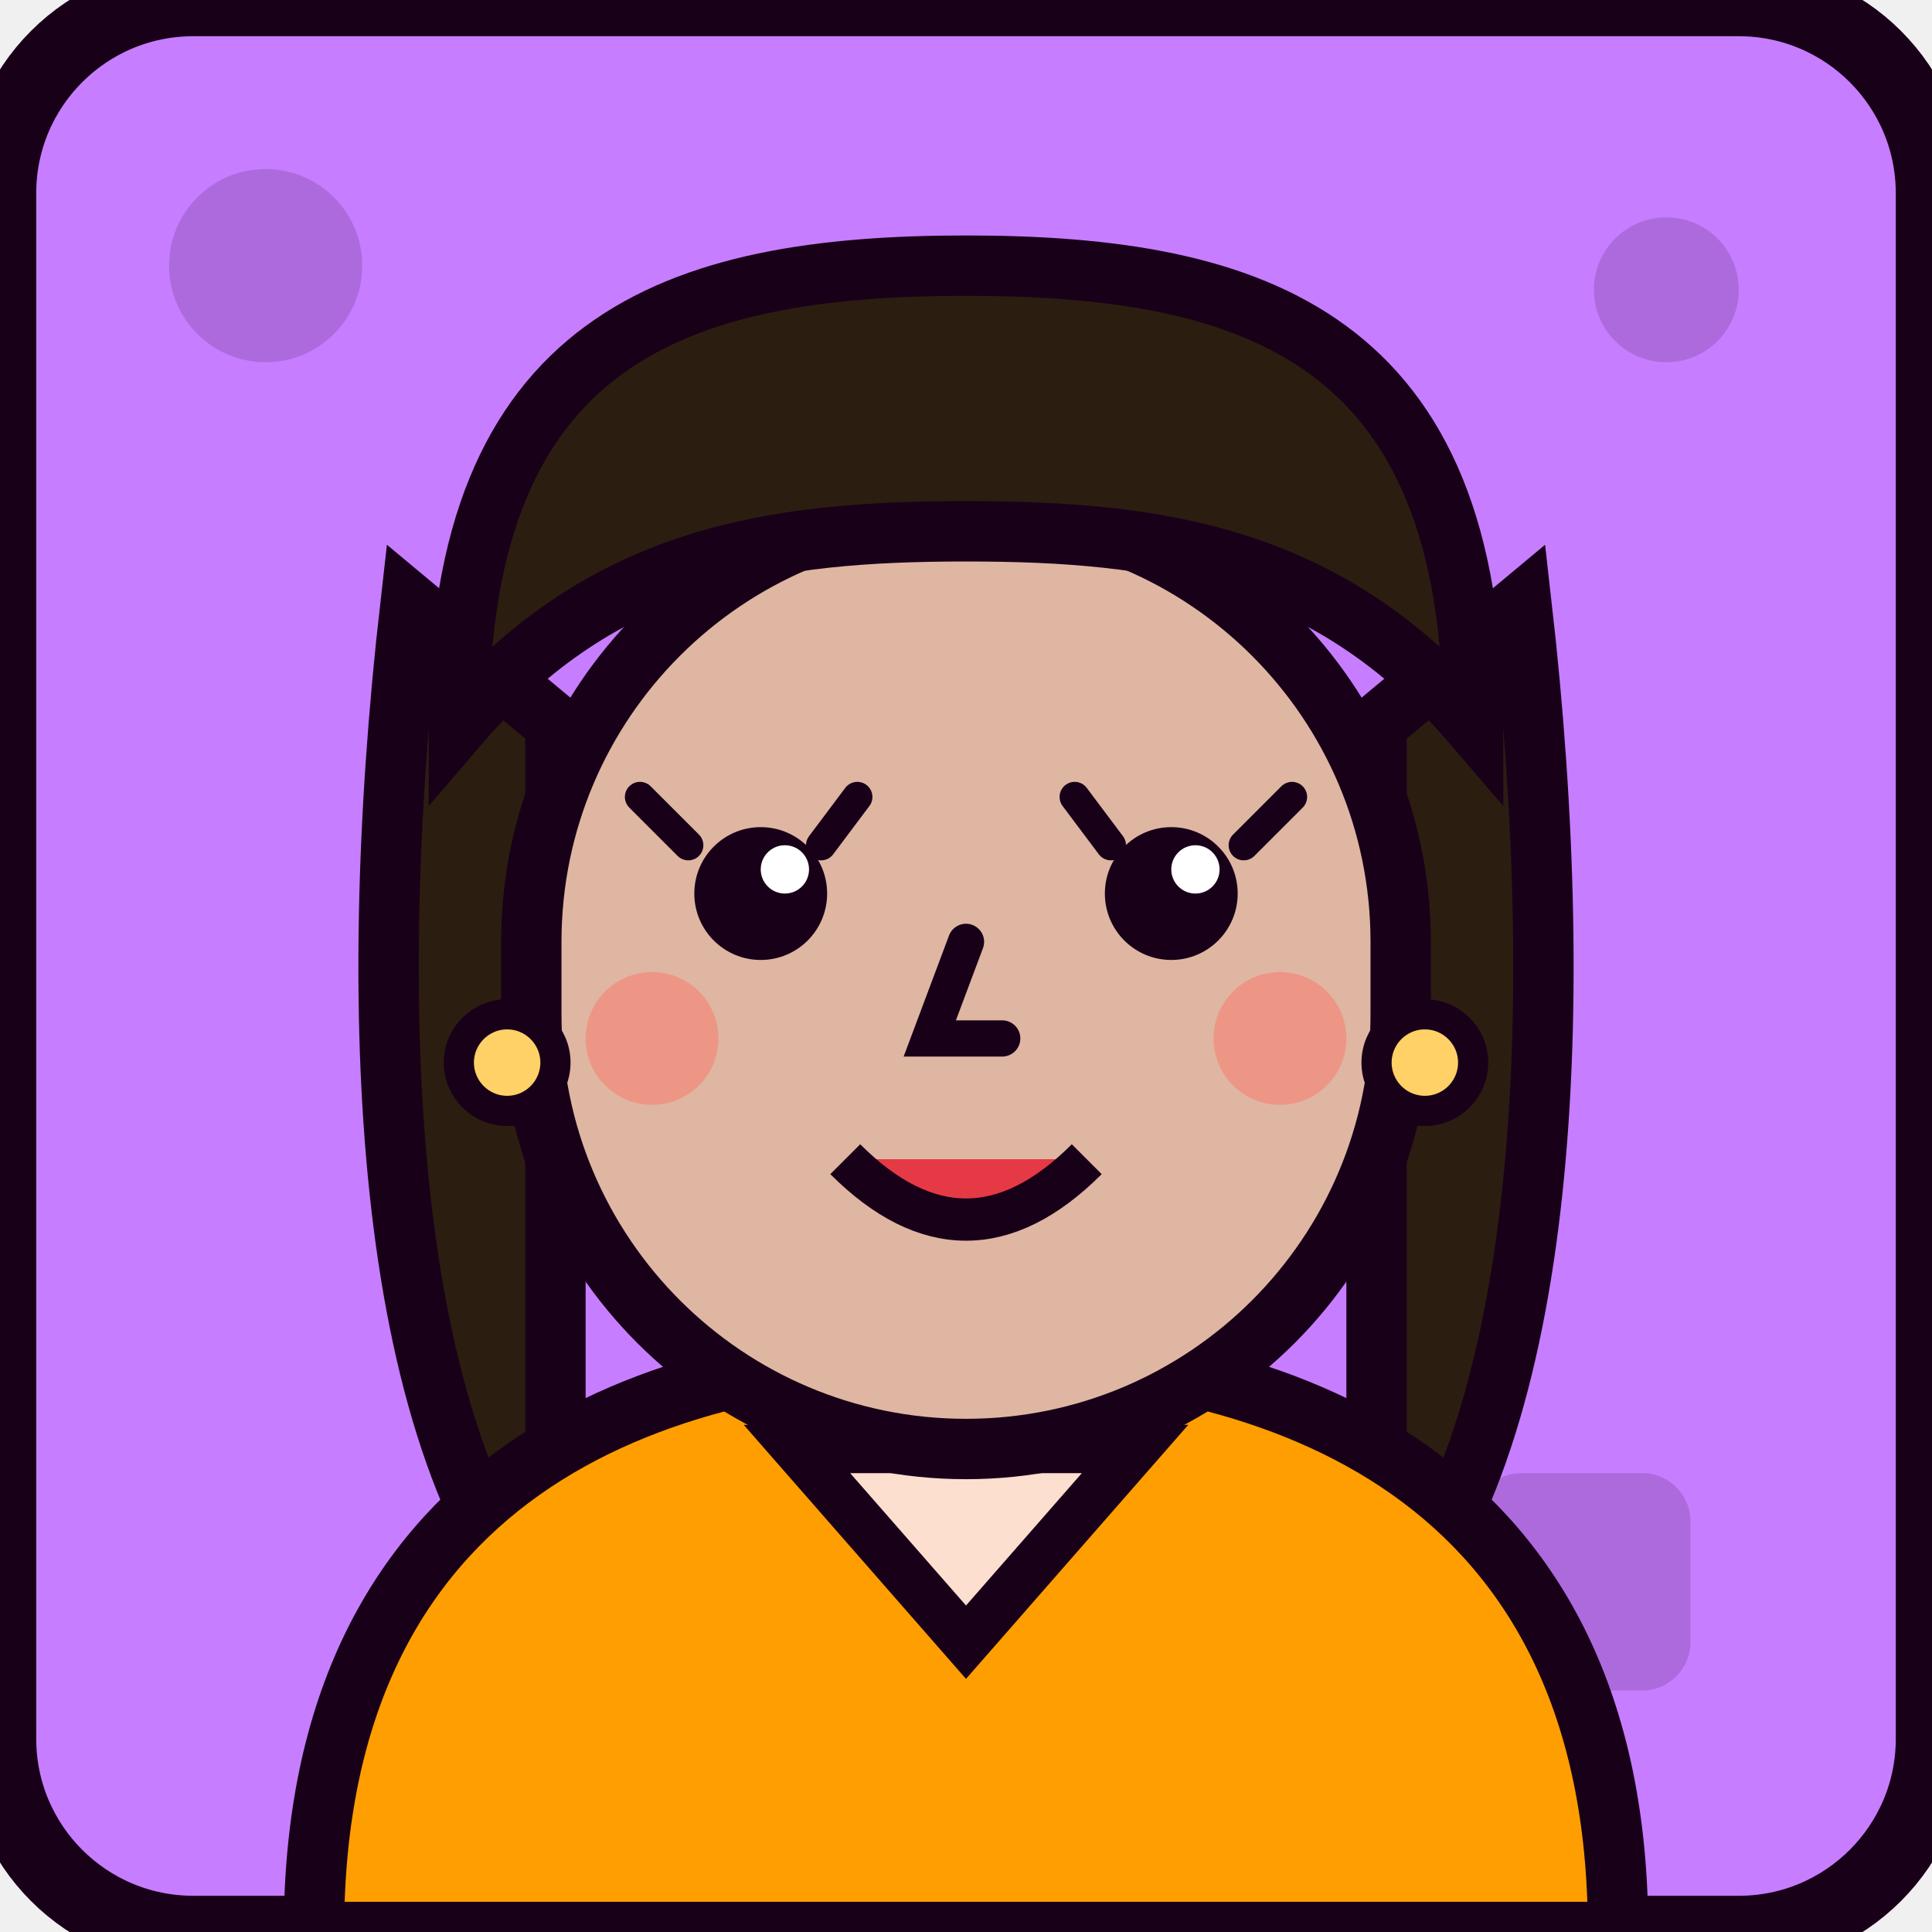
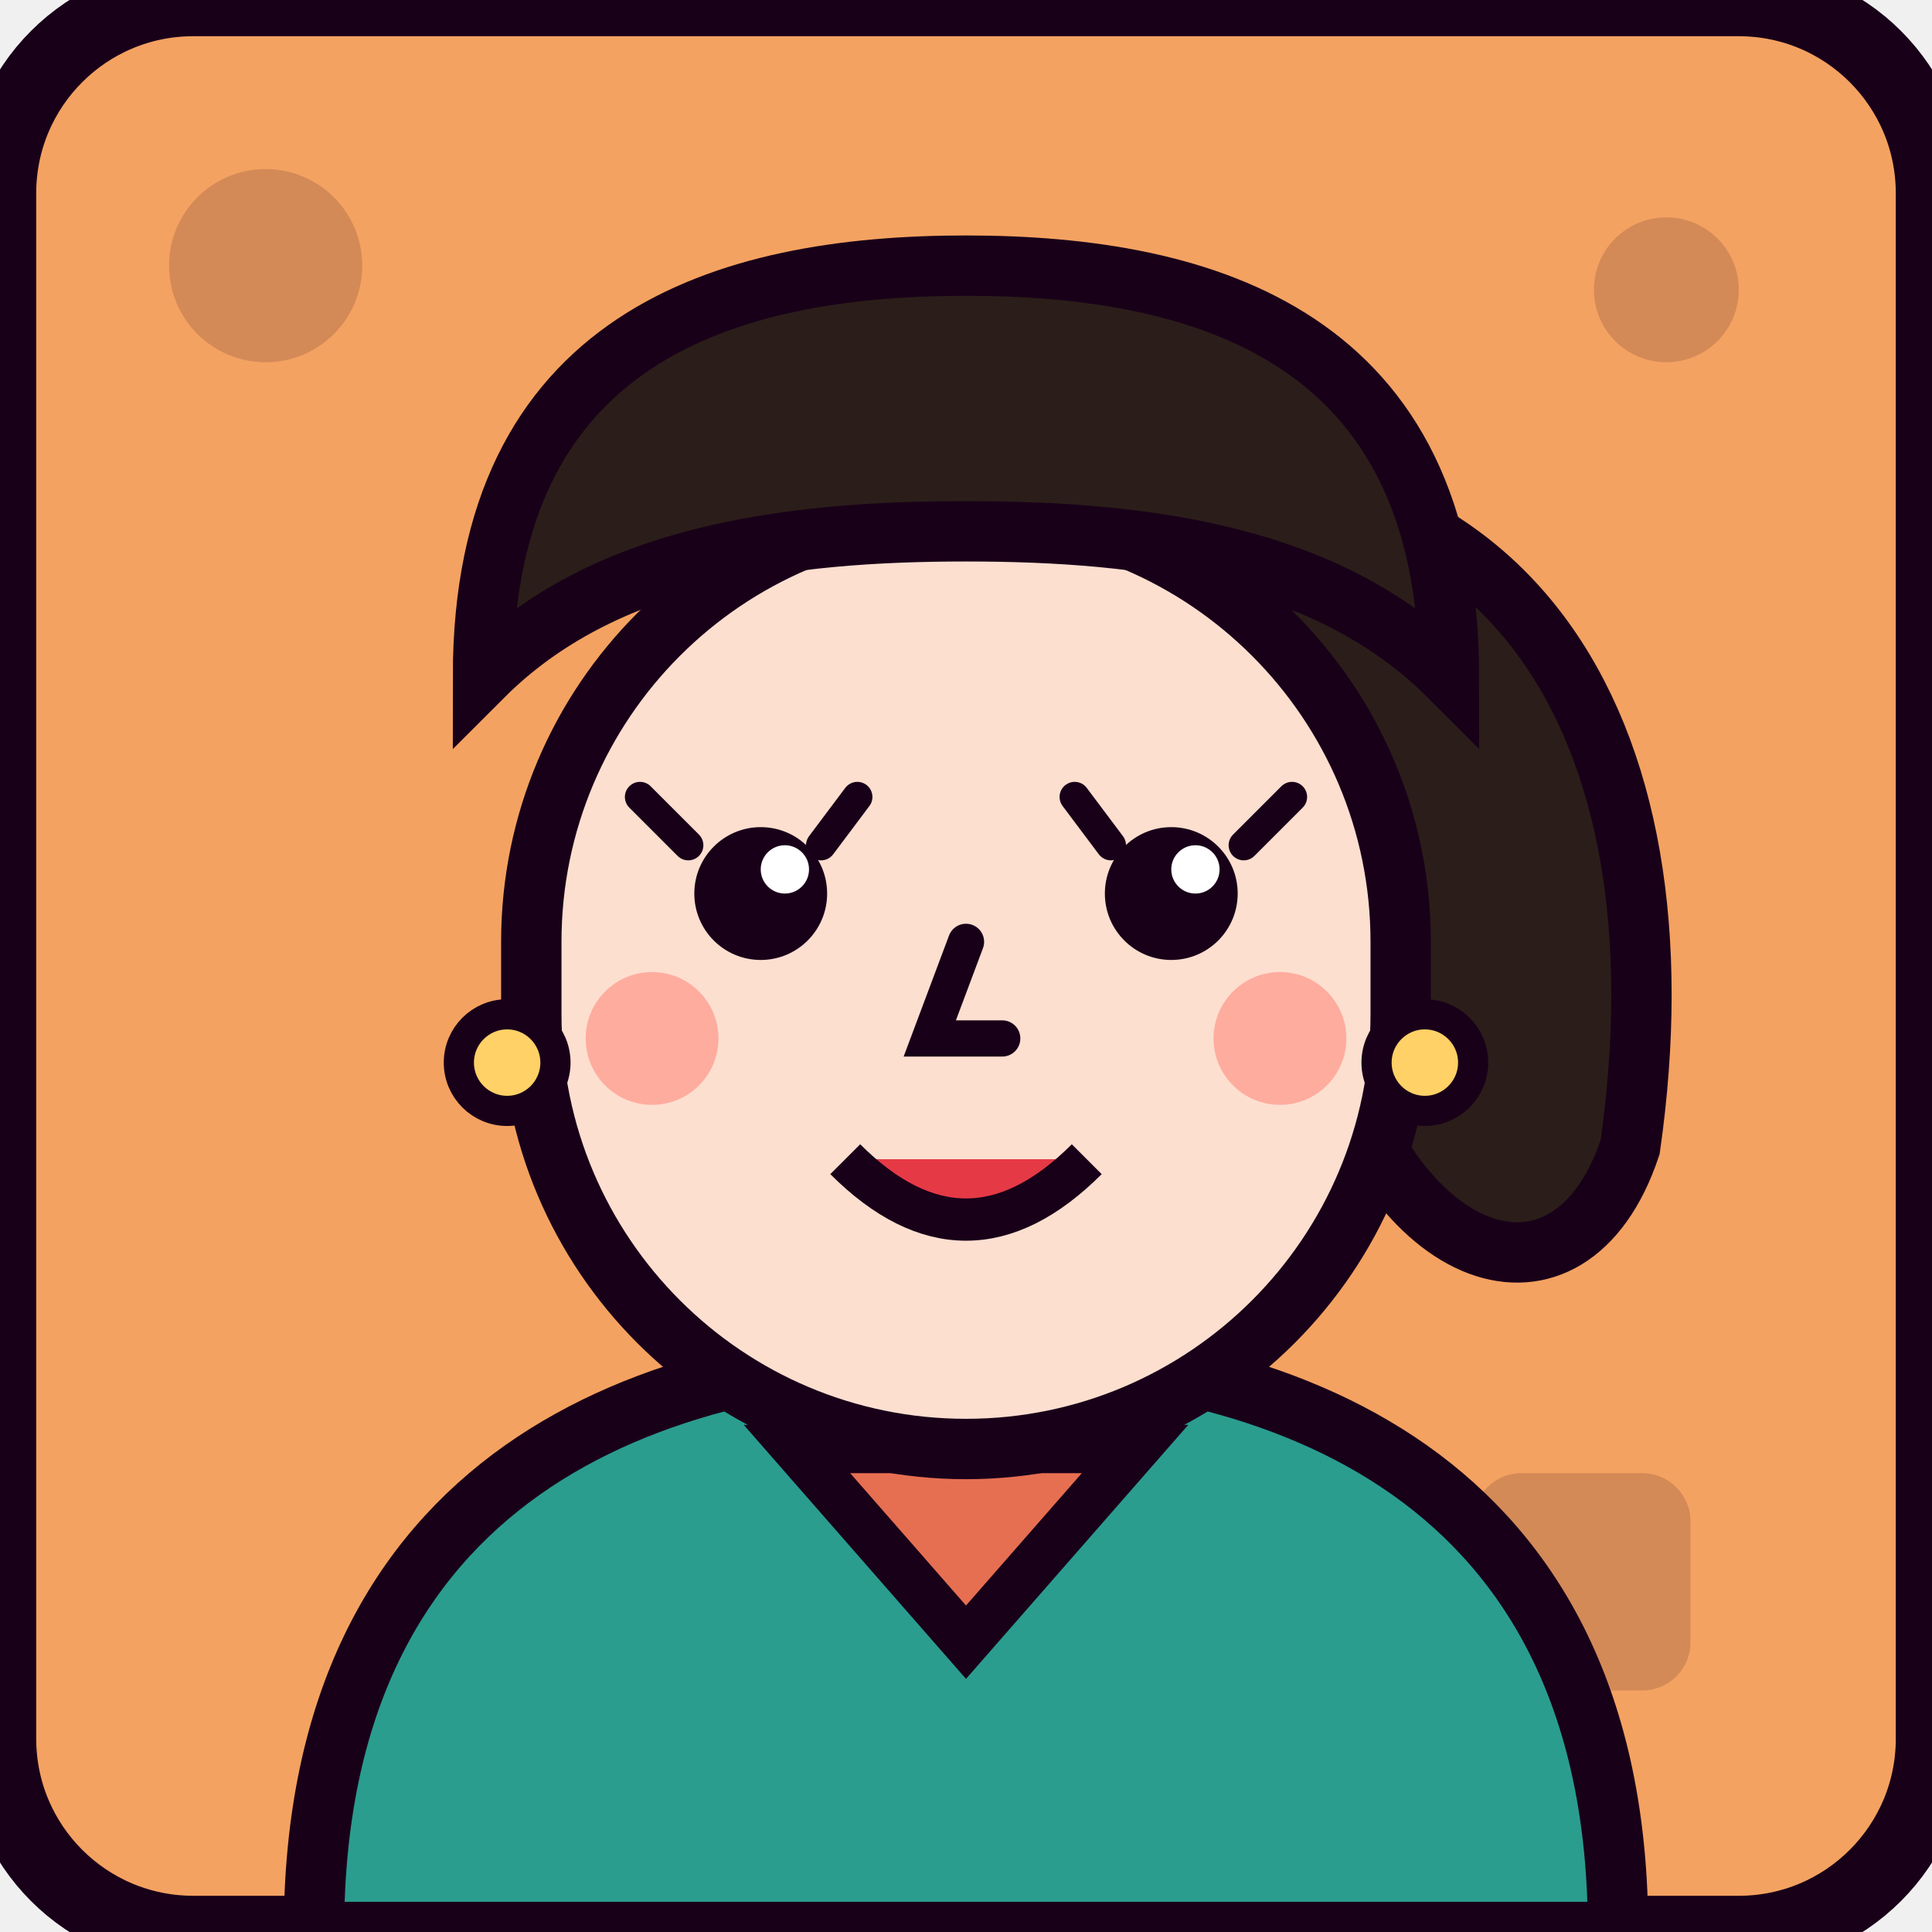
<svg xmlns="http://www.w3.org/2000/svg" viewBox="0 0 160 160" width="100%" height="100%">
-   <rect x="0" y="0" width="160" height="160" rx="16" fill="#C77DFF" stroke="#190019" stroke-width="6" />
+   <rect x="0" y="0" width="160" height="160" rx="16" fill="#F4A261" stroke="#190019" stroke-width="6" />
  <circle cx="22" cy="22" r="8" fill="#190019" opacity="0.15" />
  <circle cx="138" cy="24" r="6" fill="#190019" opacity="0.15" />
  <rect x="122" y="122" width="18" height="18" rx="4" fill="#190019" opacity="0.15" />
-   <path d="M 34 50 C 30 85, 32 120, 46 135 C 46 100, 46 70, 46 60 Z" fill="#2C1D11" stroke="#190019" stroke-width="5" />
-   <path d="M 126 50 C 130 85, 128 120, 114 135 C 114 100, 114 70, 114 60 Z" fill="#2C1D11" stroke="#190019" stroke-width="5" />
-   <path d="M 26 160 C 26 122, 54 112, 80 112 C 106 112, 134 122, 134 160 Z" fill="#FF9E00" stroke="#190019" stroke-width="5" />
-   <path d="M 66 120 L 80 136 L 94 120 Z" fill="#FDDFD0" stroke="#190019" stroke-width="4" />
-   <rect x="44" y="42" width="72" height="78" rx="36" fill="#DFB6A2" stroke="#190019" stroke-width="5" />
+   <path d="M 90 40 C 125 35, 140 60, 135 95 C 130 110, 115 105, 110 85 C 105 70, 95 50, 90 40 Z" fill="#2B1E1A" stroke="#190019" stroke-width="5" />
+   <circle cx="98" cy="44" r="7" fill="#EF476F" stroke="#190019" stroke-width="3" />
+   <path d="M 26 160 C 26 122, 54 112, 80 112 C 106 112, 134 122, 134 160 Z" fill="#2A9D8F" stroke="#190019" stroke-width="5" />
+   <path d="M 66 120 L 80 136 L 94 120 Z" fill="#E76F51" stroke="#190019" stroke-width="4" />
+   <rect x="44" y="42" width="72" height="78" rx="36" fill="#FDDFD0" stroke="#190019" stroke-width="5" />
  <circle cx="54" cy="86" r="5.5" fill="#FF6F61" opacity="0.45" />
  <circle cx="106" cy="86" r="5.5" fill="#FF6F61" opacity="0.45" />
  <path d="M 80 78 L 77 86 L 83 86" fill="none" stroke="#190019" stroke-width="3" stroke-linecap="round" />
  <path d="M 70 96 Q 80 106 90 96" fill="#E63946" stroke="#190019" stroke-width="3.5" />
  <circle cx="63" cy="74" r="5.5" fill="#190019" />
  <circle cx="97" cy="74" r="5.5" fill="#190019" />
  <circle cx="65" cy="72" r="2" fill="#FFFFFF" />
  <circle cx="99" cy="72" r="2" fill="#FFFFFF" />
  <path d="M 57 70 L 53 66 M 68 70 L 71 66 M 92 70 L 89 66 M 103 70 L 107 66" stroke="#190019" stroke-width="2.5" stroke-linecap="round" />
-   <path d="M 38 60 C 38 28, 56 22, 80 22 C 104 22, 122 28, 122 60 C 110 46, 96 44, 80 44 C 64 44, 50 46, 38 60 Z" fill="#2C1D11" stroke="#190019" stroke-width="5" />
+   <path d="M 40 56 C 40 28, 60 22, 80 22 C 100 22, 120 28, 120 56 C 110 46, 95 44, 80 44 C 65 44, 50 46, 40 56 Z" fill="#2B1E1A" stroke="#190019" stroke-width="5" />
  <circle cx="42" cy="88" r="4" fill="#FFD166" stroke="#190019" stroke-width="2.5" />
  <circle cx="118" cy="88" r="4" fill="#FFD166" stroke="#190019" stroke-width="2.5" />
</svg>
